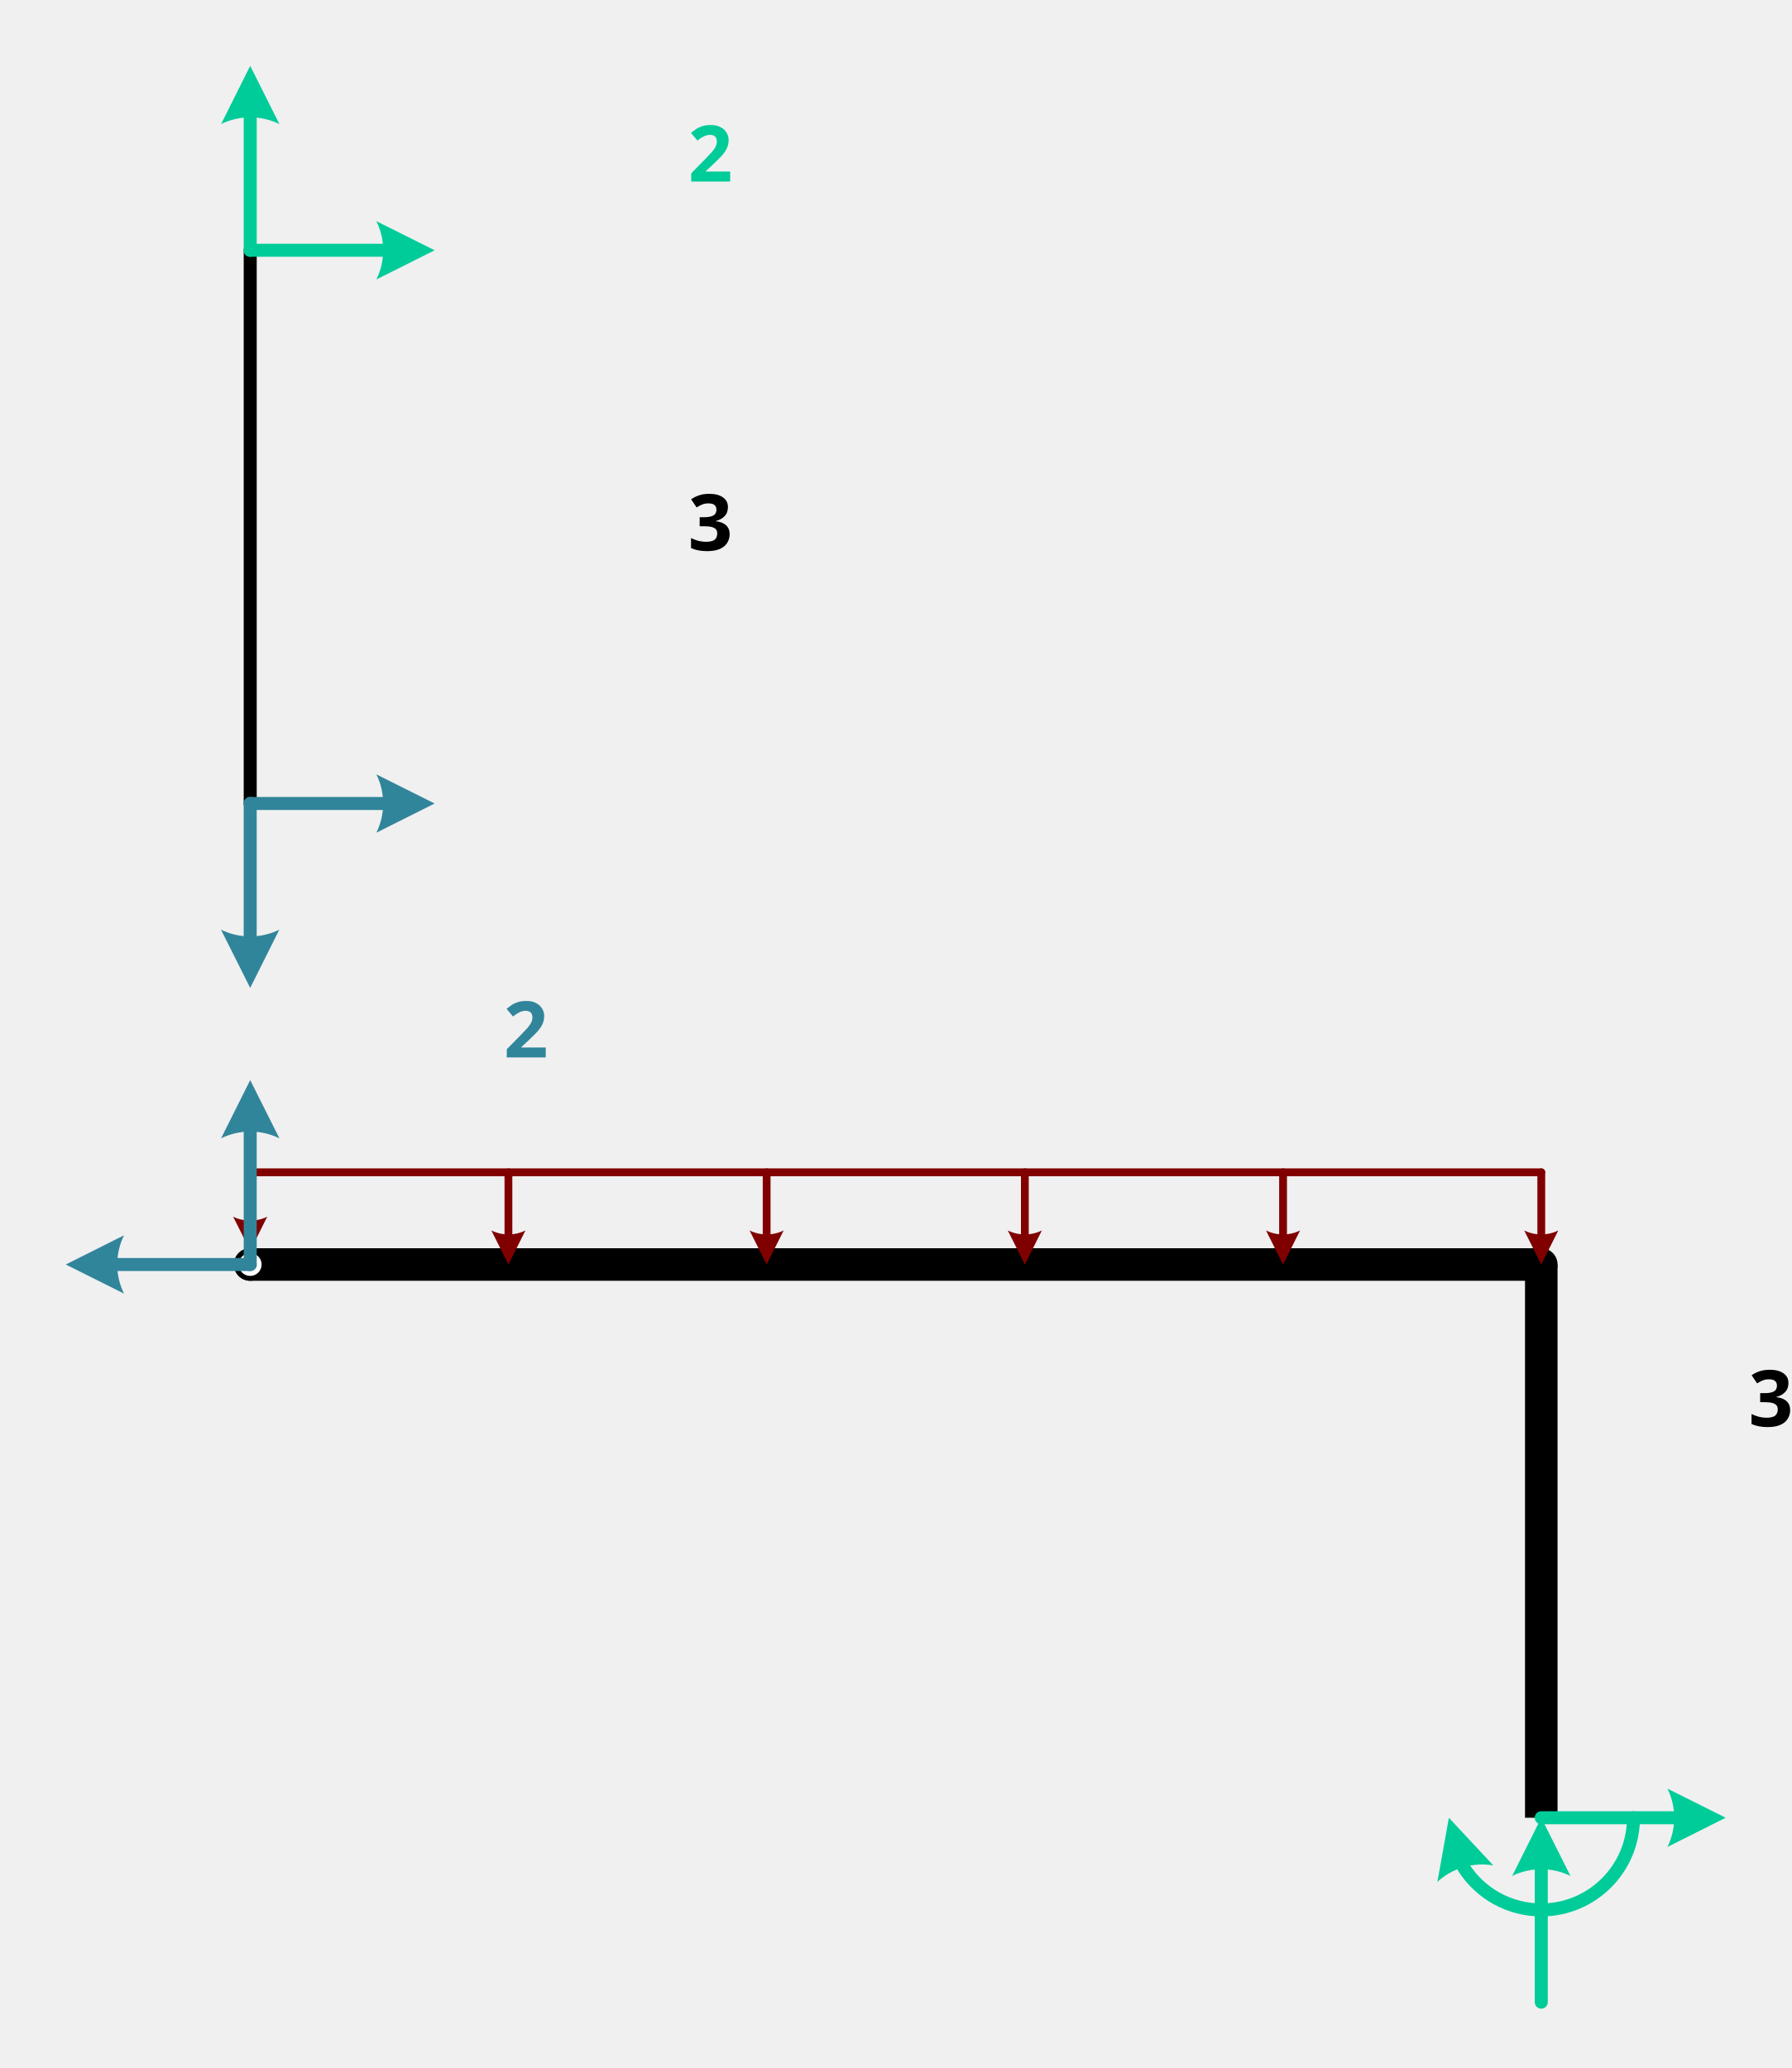
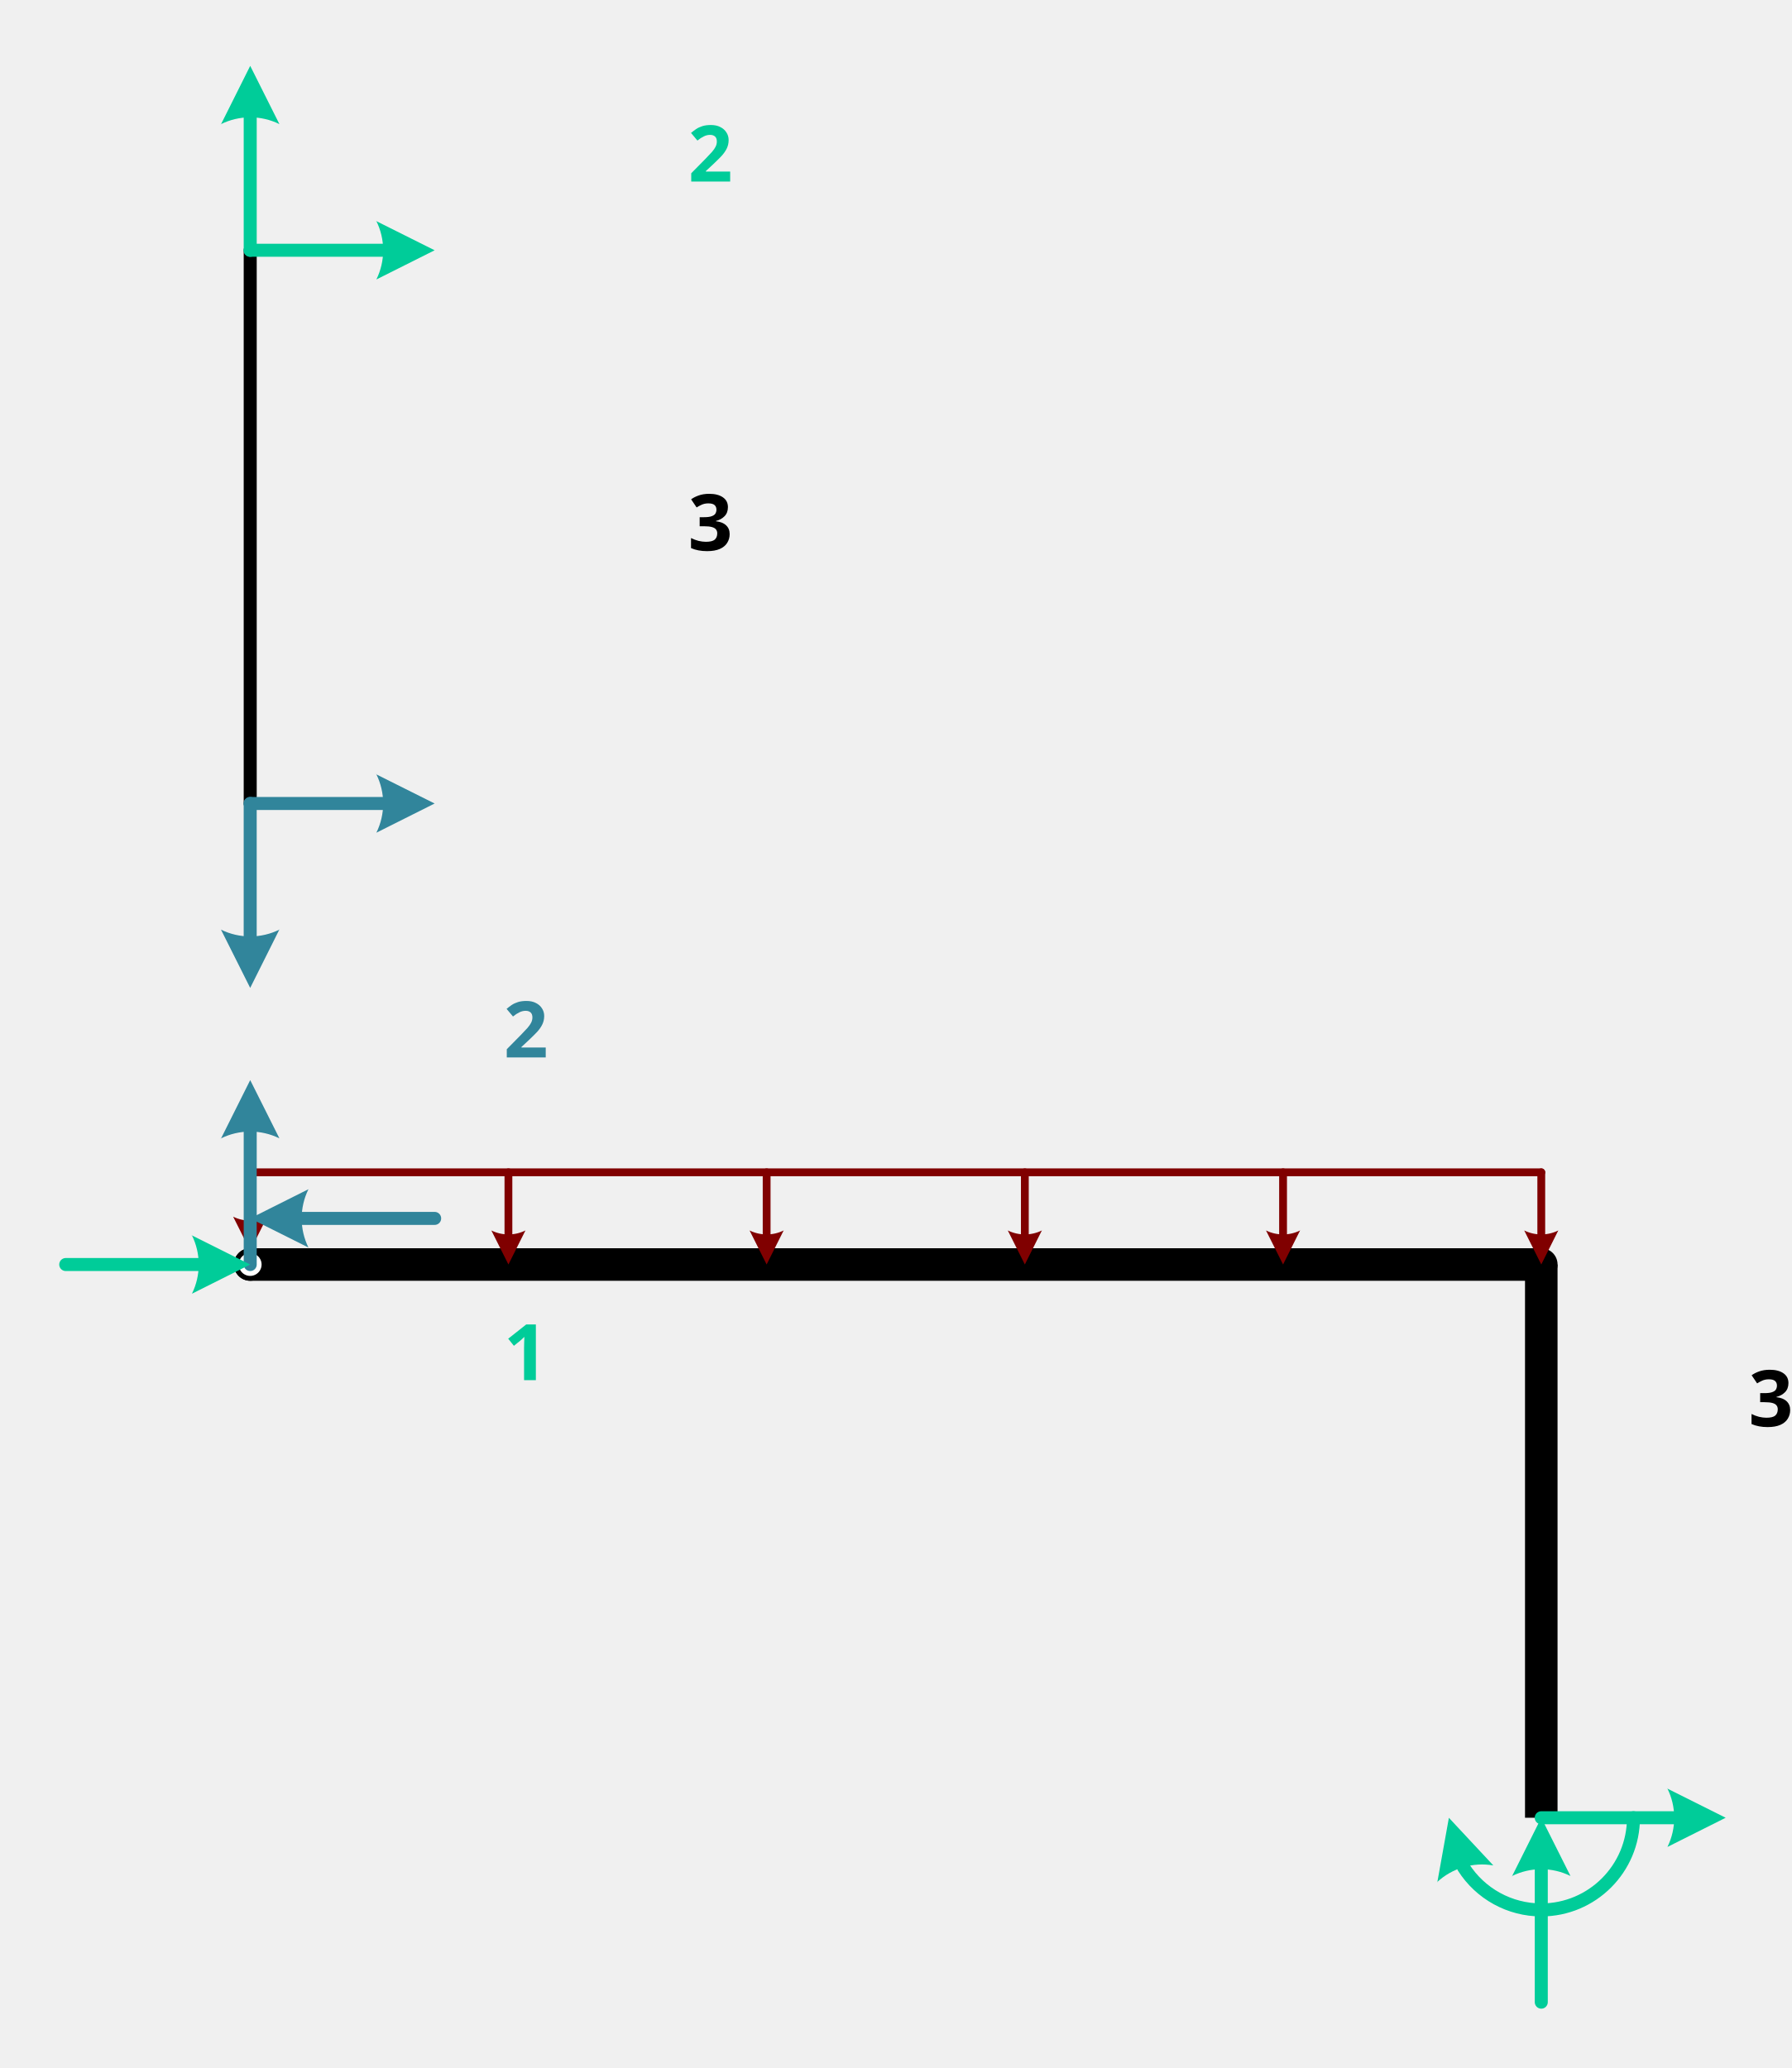
<svg xmlns="http://www.w3.org/2000/svg" xmlns:ns1="http://schemas.microsoft.com/visio/2003/SVGExtensions/" xmlns:xlink="http://www.w3.org/1999/xlink" width="3.824in" height="4.415in" viewBox="0 0 275.332 317.852" xml:space="preserve" color-interpolation-filters="sRGB" class="st17">
  <ns1:documentProperties ns1:langID="1043" ns1:metric="true" ns1:viewMarkup="false" />
  <style type="text/css">
	
		.st1 {stroke:#000000;stroke-linecap:round;stroke-linejoin:round;stroke-width:2}
		.st2 {stroke:#000000;stroke-linecap:round;stroke-linejoin:round;stroke-width:5}
		.st3 {stroke:#000000;stroke-linecap:butt;stroke-width:5}
		.st4 {fill:#ffffff;stroke:#000000;stroke-linecap:round;stroke-linejoin:round;stroke-width:0.75}
		.st5 {marker-end:url(#mrkr5-18);stroke:#800000;stroke-linecap:round;stroke-linejoin:round;stroke-width:1.2}
		.st6 {fill:#800000;fill-opacity:1;stroke:#800000;stroke-opacity:1;stroke-width:0.455}
		.st7 {stroke:#800000;stroke-linecap:round;stroke-linejoin:round;stroke-width:1.2}
		.st8 {marker-start:url(#mrkr5-52);stroke:#00cc99;stroke-linecap:round;stroke-linejoin:round;stroke-width:2}
		.st9 {fill:#00cc99;fill-opacity:1;stroke:#00cc99;stroke-opacity:1;stroke-width:0.442}
		.st10 {marker-end:url(#mrkr5-63);stroke:#00cc99;stroke-linecap:round;stroke-linejoin:round;stroke-width:2}
		.st11 {marker-start:url(#mrkr5-69);stroke:#31859b;stroke-linecap:round;stroke-linejoin:round;stroke-width:2}
		.st12 {fill:#31859b;fill-opacity:1;stroke:#31859b;stroke-opacity:1;stroke-width:0.442}
		.st13 {fill:none;stroke:none;stroke-linecap:round;stroke-linejoin:round;stroke-width:0.75}
		.st14 {fill:#00cc99;font-family:Calibri;font-size:1em;font-weight:bold}
		.st15 {fill:#31859b;font-family:Calibri;font-size:1em;font-weight:bold}
		.st16 {fill:#000000;font-family:Calibri;font-size:1em;font-weight:bold}
		.st17 {fill:none;fill-rule:evenodd;font-size:12px;overflow:visible;stroke-linecap:square;stroke-miterlimit:3}
	
	</style>
  <defs id="Markers">
    <g id="lend5">
      <path d="M 2 1 L 0 0 L 1.981 -0.993 C 1.672 -0.365 1.673 0.373 1.985 1 " style="stroke:none" />
    </g>
    <marker id="mrkr5-18" class="st6" ns1:arrowType="5" ns1:arrowSize="0" ns1:setback="3.85" refX="-3.85" orient="auto" markerUnits="strokeWidth" overflow="visible">
      <use xlink:href="#lend5" transform="scale(-2.2,-2.2) " />
    </marker>
    <marker id="mrkr5-52" class="st9" ns1:arrowType="5" ns1:arrowSize="2" ns1:setback="3.775" refX="3.775" orient="auto" markerUnits="strokeWidth" overflow="visible">
      <use xlink:href="#lend5" transform="scale(2.26) " />
    </marker>
    <marker id="mrkr5-63" class="st9" ns1:arrowType="5" ns1:arrowSize="2" ns1:setback="3.775" refX="-3.775" orient="auto" markerUnits="strokeWidth" overflow="visible">
      <use xlink:href="#lend5" transform="scale(-2.26,-2.26) " />
    </marker>
    <marker id="mrkr5-69" class="st12" ns1:arrowType="5" ns1:arrowSize="2" ns1:setback="3.775" refX="3.775" orient="auto" markerUnits="strokeWidth" overflow="visible">
      <use xlink:href="#lend5" transform="scale(2.26) " />
    </marker>
  </defs>
  <g ns1:mID="0" ns1:index="1" ns1:groupContext="foregroundPage">
    <ns1:pageProperties ns1:drawingScale="0.0393701" ns1:pageScale="0.0393701" ns1:drawingUnits="24" ns1:shadowOffsetX="8.50394" ns1:shadowOffsetY="-8.50394" />
    <g id="shape2418-1" ns1:mID="2418" ns1:groupContext="shape" transform="translate(356.305,38.4535) rotate(90)">
      <path d="M0 317.85 L85.04 317.85" class="st1" />
    </g>
    <g id="shape2419-4" ns1:mID="2419" ns1:groupContext="shape" transform="translate(38.4535,-123.493)">
      <path d="M0 317.85 L198.43 317.85" class="st2" />
    </g>
    <g id="shape2420-7" ns1:mID="2420" ns1:groupContext="shape" transform="translate(554.731,194.359) rotate(90)">
      <path d="M0 317.85 L85.04 317.85" class="st3" />
    </g>
    <g id="shape2436-10" ns1:mID="2436" ns1:groupContext="shape" transform="translate(36.3275,-121.367)">
      <ellipse cx="2.126" cy="315.726" rx="2.126" ry="2.126" class="st4" />
    </g>
    <g id="group2437-12" transform="translate(38.4535,-123.493)" ns1:mID="2437" ns1:groupContext="group">
      <g id="shape2438-13" ns1:mID="2438" ns1:groupContext="shape" transform="translate(317.852,303.679) rotate(90)">
        <path d="M0 317.85 L7.43 317.85" class="st5" />
      </g>
      <g id="shape2439-19" ns1:mID="2439" ns1:groupContext="shape" transform="translate(0,-14.1732)">
        <path d="M0 317.85 L198.43 317.85" class="st7" />
      </g>
      <g id="shape2440-22" ns1:mID="2440" ns1:groupContext="shape" transform="translate(357.537,303.679) rotate(90)">
        <path d="M0 317.85 L9.55 317.85" class="st5" />
      </g>
      <g id="shape2441-27" ns1:mID="2441" ns1:groupContext="shape" transform="translate(397.222,303.679) rotate(90)">
        <path d="M0 317.85 L9.55 317.85" class="st5" />
      </g>
      <g id="shape2442-32" ns1:mID="2442" ns1:groupContext="shape" transform="translate(516.277,303.679) rotate(90)">
        <path d="M0 317.85 L9.55 317.85" class="st5" />
      </g>
      <g id="shape2443-37" ns1:mID="2443" ns1:groupContext="shape" transform="translate(476.592,303.679) rotate(90)">
        <path d="M0 317.85 L9.55 317.85" class="st5" />
      </g>
      <g id="shape2444-42" ns1:mID="2444" ns1:groupContext="shape" transform="translate(436.907,303.679) rotate(90)">
        <path d="M0 317.85 L9.55 317.85" class="st5" />
      </g>
    </g>
    <g id="shape2449-47" ns1:mID="2449" ns1:groupContext="shape" transform="translate(554.731,279.398) rotate(90)">
      <path d="M7.55 317.85 L7.91 317.85 L28.35 317.85" class="st8" />
    </g>
    <g id="shape2450-53" ns1:mID="2450" ns1:groupContext="shape" transform="translate(265.225,597.25) rotate(180)">
      <path d="M7.55 317.85 L7.91 317.85 L28.35 317.85" class="st8" />
    </g>
    <g id="shape2451-58" ns1:mID="2451" ns1:groupContext="shape" transform="translate(251.052,597.25) rotate(180)">
      <path d="M-0 317.85 A14.173 14.173 0 0 1 14.17 303.68 A14.173 14.173 0 0 1 26.14 310.26 L26.24 310.6" class="st10" />
    </g>
    <g id="shape2452-64" ns1:mID="2452" ns1:groupContext="shape" transform="translate(356.305,166.013) rotate(90)">
      <path d="M7.55 317.85 L7.91 317.85 L28.35 317.85" class="st11" />
    </g>
-     <g id="shape2453-70" ns1:mID="2453" ns1:groupContext="shape" transform="translate(10.107,-123.493)">
+     <g id="shape2453-70" ns1:mID="2453" ns1:groupContext="shape" transform="translate(38.4535,-130.579)">
      <path d="M7.55 317.85 L7.91 317.85 L28.35 317.85" class="st11" />
    </g>
    <g id="shape2454-75" ns1:mID="2454" ns1:groupContext="shape" transform="translate(-279.398,151.839) rotate(-90)">
      <path d="M7.55 317.85 L7.91 317.85 L28.35 317.85" class="st11" />
    </g>
    <g id="shape2455-80" ns1:mID="2455" ns1:groupContext="shape" transform="translate(66.7999,441.345) rotate(180)">
      <path d="M7.55 317.85 L7.91 317.85 L28.35 317.85" class="st11" />
    </g>
    <g id="shape2456-85" ns1:mID="2456" ns1:groupContext="shape" transform="translate(356.305,10.107) rotate(90)">
      <path d="M7.55 317.85 L7.91 317.85 L28.35 317.85" class="st8" />
    </g>
    <g id="shape2457-90" ns1:mID="2457" ns1:groupContext="shape" transform="translate(66.7999,356.305) rotate(180)">
      <path d="M7.55 317.85 L7.91 317.85 L28.35 317.85" class="st8" />
    </g>
    <g id="shape2458-95" ns1:mID="2458" ns1:groupContext="shape" transform="translate(45.5401,-286.485)">
      <ns1:textBlock ns1:margins="rect(4,4,4,4)" ns1:tabSpace="42.5197" />
      <ns1:textRect cx="7.087" cy="310.765" width="14.18" height="14.173" />
      <rect x="0" y="303.679" width="14.173" height="14.173" class="st13" />
      <text x="4.05" y="314.37" class="st14" ns1:langID="1043">
        <ns1:paragraph ns1:horizAlign="1" />
        <ns1:tabList />2</text>
    </g>
    <g id="shape2459-98" ns1:mID="2459" ns1:groupContext="shape" transform="translate(251.052,-10.107)">
      <ns1:textBlock ns1:margins="rect(4,4,4,4)" ns1:tabSpace="42.5197" />
      <ns1:textRect cx="7.087" cy="310.765" width="14.18" height="14.173" />
      <rect x="0" y="303.679" width="14.173" height="14.173" class="st13" />
      <text x="4.05" y="314.37" class="st14" ns1:langID="1043">
        <ns1:paragraph ns1:horizAlign="1" />
        <ns1:tabList />3</text>
    </g>
    <g id="shape2460-101" ns1:mID="2460" ns1:groupContext="shape" transform="translate(17.1936,-151.839)">
      <ns1:textBlock ns1:margins="rect(4,4,4,4)" ns1:tabSpace="42.5197" />
      <ns1:textRect cx="7.087" cy="310.765" width="14.18" height="14.173" />
      <rect x="0" y="303.679" width="14.173" height="14.173" class="st13" />
      <text x="4.05" y="314.37" class="st15" ns1:langID="1043">
        <ns1:paragraph ns1:horizAlign="1" />
        <ns1:tabList />2</text>
    </g>
    <g id="shape2461-104" ns1:mID="2461" ns1:groupContext="shape" transform="translate(45.5401,-229.792)">
      <ns1:textBlock ns1:margins="rect(4,4,4,4)" ns1:tabSpace="42.5197" />
      <ns1:textRect cx="7.087" cy="310.765" width="14.18" height="14.173" />
      <rect x="0" y="303.679" width="14.173" height="14.173" class="st13" />
      <text x="4.05" y="314.37" class="st16" ns1:langID="1043">
        <ns1:paragraph ns1:horizAlign="1" />
        <ns1:tabList />3</text>
    </g>
    <g id="shape2462-107" ns1:mID="2462" ns1:groupContext="shape" transform="translate(208.532,-95.1464)">
      <ns1:textBlock ns1:margins="rect(4,4,4,4)" ns1:tabSpace="42.5197" />
      <ns1:textRect cx="7.087" cy="310.765" width="14.18" height="14.173" />
      <rect x="0" y="303.679" width="14.173" height="14.173" class="st13" />
      <text x="4.05" y="314.37" class="st16" ns1:langID="1043">
        <ns1:paragraph ns1:horizAlign="1" />
        <ns1:tabList />3</text>
    </g>
+     <g id="shape2463-110" ns1:mID="2463" ns1:groupContext="shape" transform="translate(38.4534,512.211) rotate(180)">
+       <path d="M7.55 317.85 L7.91 317.85 L28.35 317.85" class="st8" />
+     </g>
+     <g id="shape2464-115" ns1:mID="2464" ns1:groupContext="shape" transform="translate(17.1936,-102.233)">
+       <ns1:textBlock ns1:margins="rect(4,4,4,4)" ns1:tabSpace="42.5197" />
+       <ns1:textRect cx="7.087" cy="310.765" width="14.18" height="14.173" />
+       <rect x="0" y="303.679" width="14.173" height="14.173" class="st13" />
+       <text x="4.05" y="314.37" class="st14" ns1:langID="1043">
+         <ns1:paragraph ns1:horizAlign="1" />
+         <ns1:tabList />1</text>
+     </g>
  </g>
</svg>
